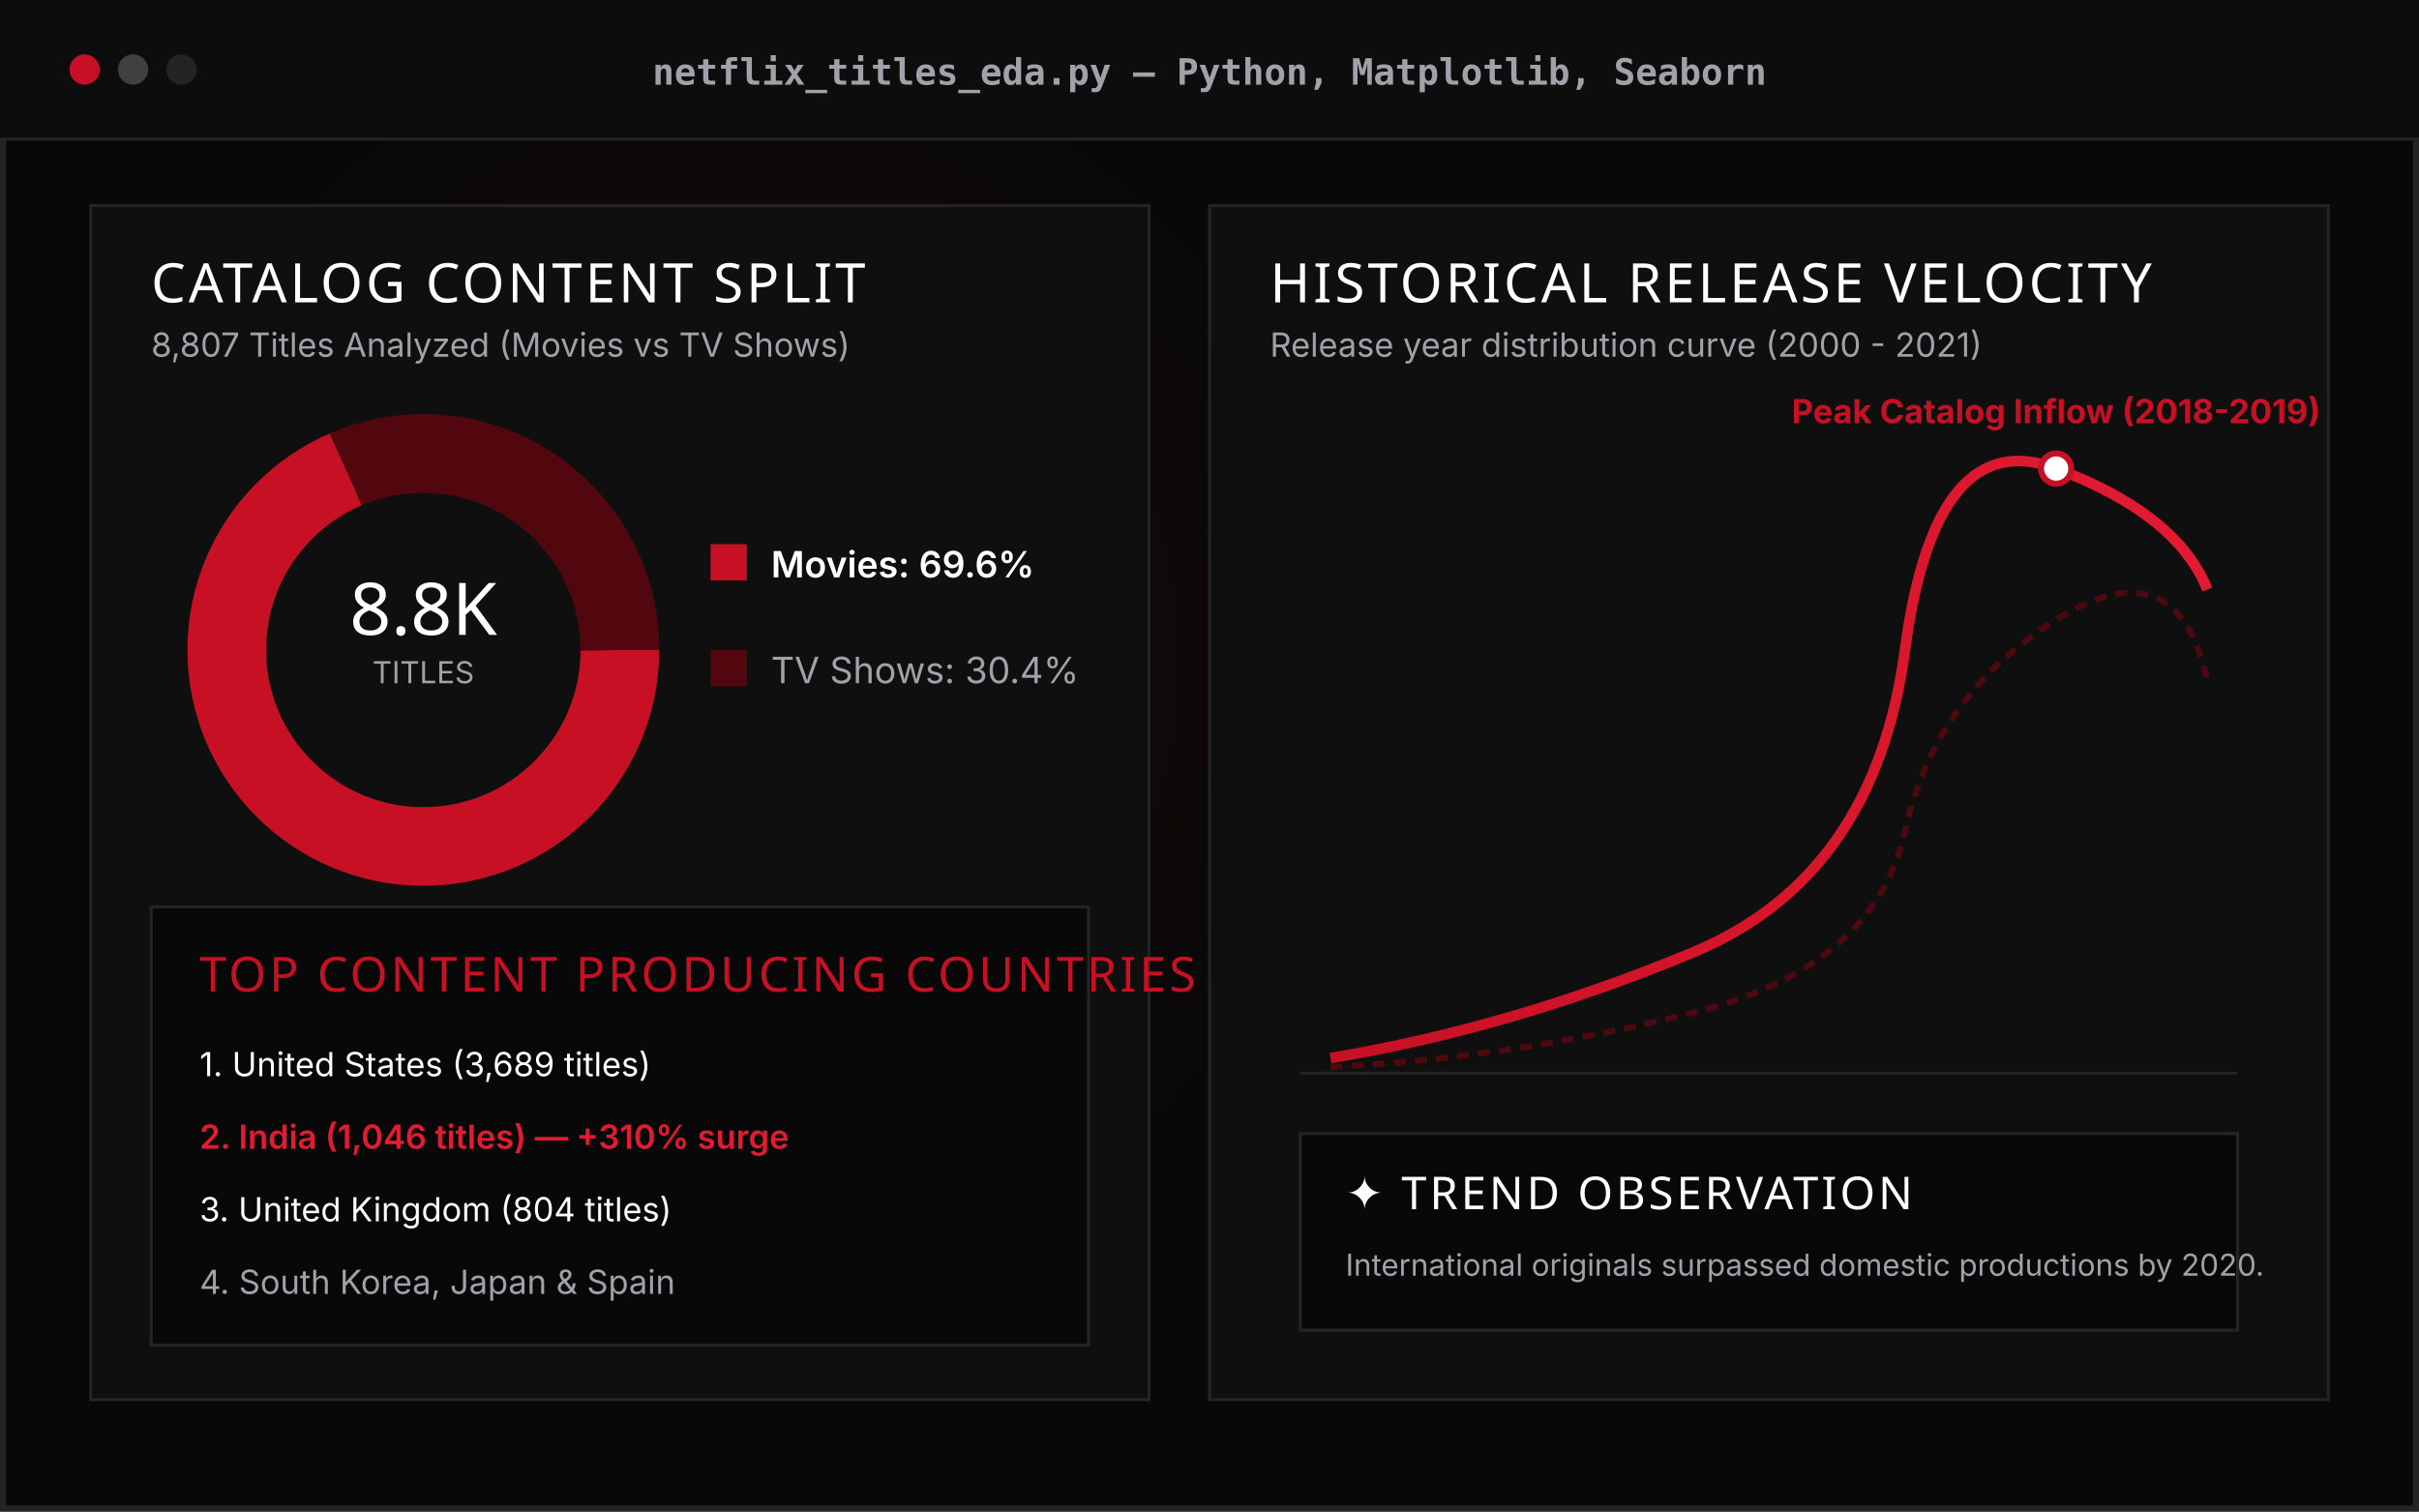
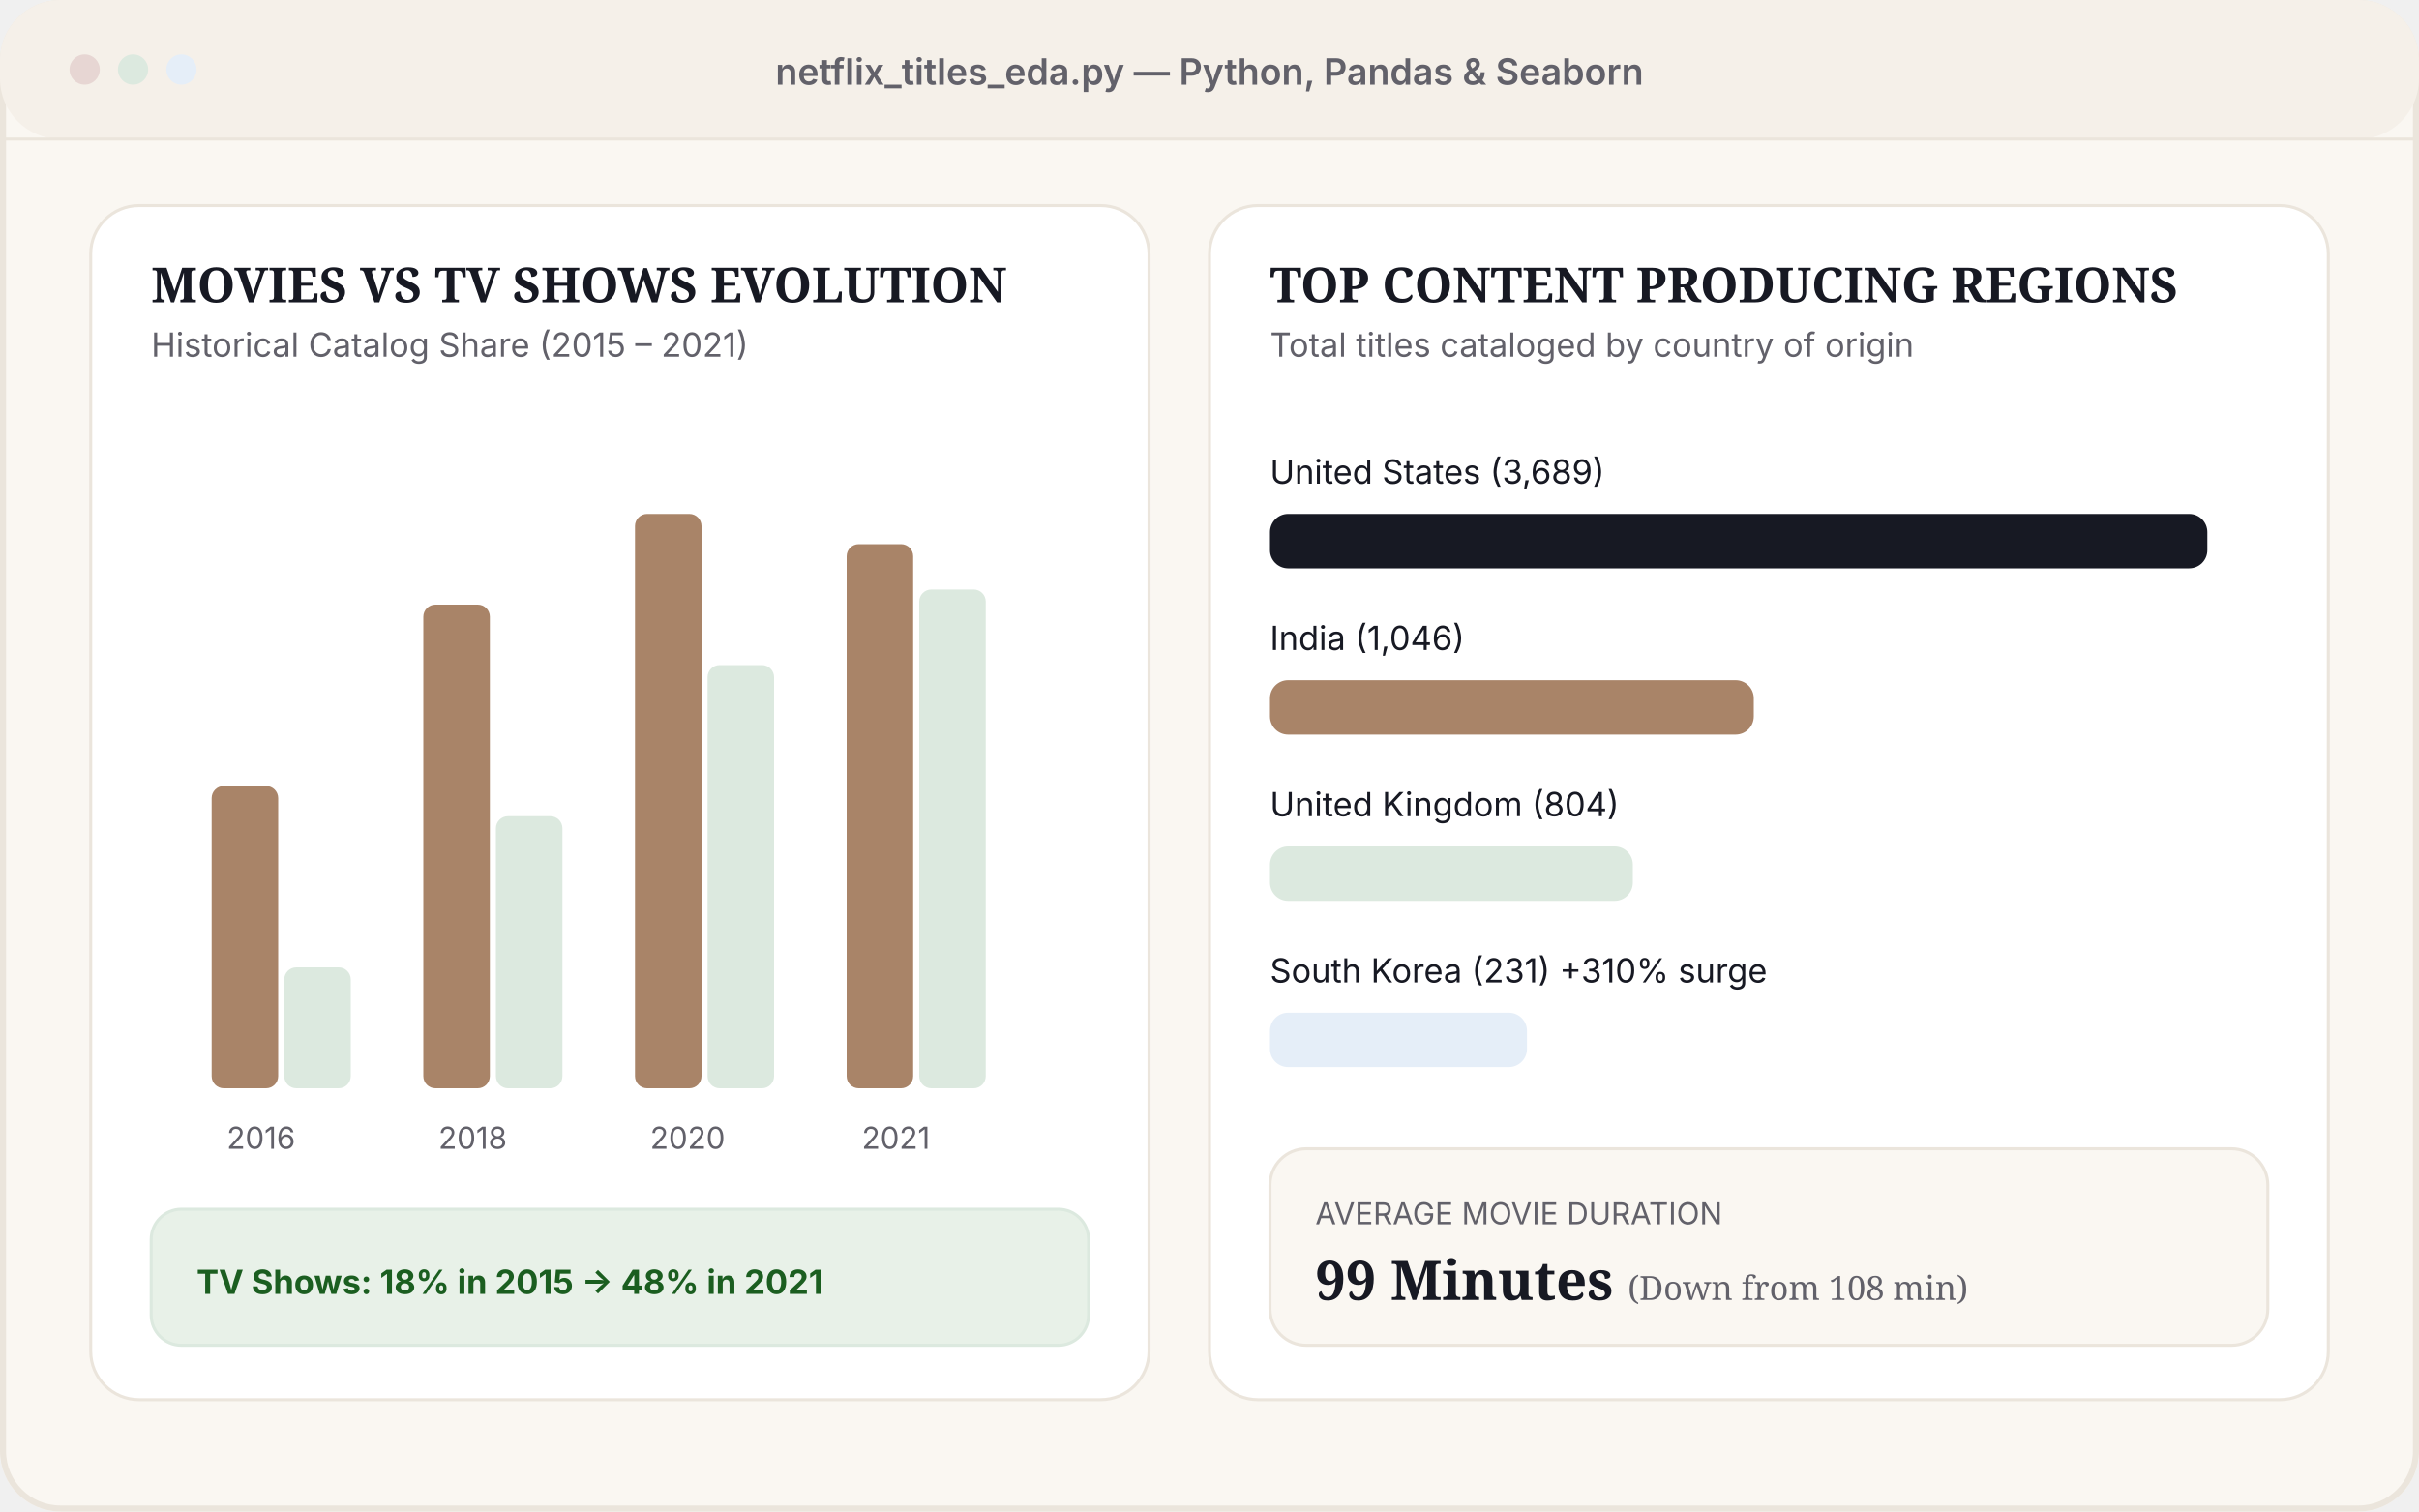
<svg xmlns="http://www.w3.org/2000/svg" viewBox="0 0 800 500" width="800" height="500">
-   <defs>
-     <linearGradient id="nfRedGrad" x1="0" y1="0" x2="1" y2="0">
-       <stop offset="0%" stop-color="#C81024" />
-       <stop offset="100%" stop-color="#E31B32" />
-     </linearGradient>
-   </defs>
-   <rect width="800" height="500" fill="#080808" />
-   <rect x="1" y="1" width="798" height="498" fill="none" stroke="#242424" stroke-width="2" />
-   <circle cx="240" cy="220" r="150" fill="#C81024" opacity="0.08" filter="blur(50px)" />
-   <rect x="0" y="0" width="800" height="46" fill="#0D0D0D" />
-   <line x1="0" y1="46" x2="800" y2="46" stroke="#242424" />
-   <circle cx="28" cy="23" r="5" fill="#C81024" />
-   <circle cx="44" cy="23" r="5" fill="#404040" />
-   <circle cx="60" cy="23" r="5" fill="#242424" />
-   <text x="400" y="28" font-family="'JetBrains Mono', monospace" font-size="12" fill="#A1A1AA" text-anchor="middle" font-weight="600">netflix_titles_eda.py — Python, Matplotlib, Seaborn</text>
-   <rect x="30" y="68" width="350" height="395" fill="#0F0F0F" stroke="#242424" />
-   <text x="50" y="100" font-family="'Bebas Neue', sans-serif" font-size="18" fill="#FFFFFF" letter-spacing="1">CATALOG CONTENT SPLIT</text>
-   <text x="50" y="118" font-family="'Inter', sans-serif" font-size="11" fill="#A1A1AA">8,807 Titles Analyzed (Movies vs TV Shows)</text>
-   <circle cx="140" cy="215" r="65" fill="none" stroke="#1A1A1A" stroke-width="26" />
-   <circle cx="140" cy="215" r="65" fill="none" stroke="#C81024" stroke-width="26" stroke-dasharray="280 400" stroke-dashoffset="0" />
-   <circle cx="140" cy="215" r="65" fill="none" stroke="#52070F" stroke-width="26" stroke-dasharray="130 400" stroke-dashoffset="-280" />
-   <text x="140" y="210" font-family="'Bebas Neue', sans-serif" font-size="24" fill="#FFFFFF" text-anchor="middle">8.8K</text>
-   <text x="140" y="226" font-family="'Inter', sans-serif" font-size="10" fill="#A1A1AA" text-anchor="middle">TITLES</text>
-   <rect x="235" y="180" width="12" height="12" fill="#C81024" />
-   <text x="255" y="191" font-family="'Inter', sans-serif" font-size="12" fill="#FFFFFF" font-weight="600">Movies: 69.6%</text>
-   <rect x="235" y="215" width="12" height="12" fill="#52070F" />
-   <text x="255" y="226" font-family="'Inter', sans-serif" font-size="12" fill="#A1A1AA">TV Shows: 30.4%</text>
-   <rect x="50" y="300" width="310" height="145" fill="#080808" stroke="#242424" />
-   <text x="66" y="328" font-family="'Bebas Neue', sans-serif" font-size="16" fill="#C81024" letter-spacing="1">TOP CONTENT PRODUCING COUNTRIES</text>
-   <text x="66" y="356" font-family="'Inter', sans-serif" font-size="11" fill="#FFFFFF">1. United States (3,689 titles)</text>
-   <text x="66" y="380" font-family="'Inter', sans-serif" font-size="11" fill="#E31B32" font-weight="600">2. India (1,046 titles) — +310% surge</text>
-   <text x="66" y="404" font-family="'Inter', sans-serif" font-size="11" fill="#FFFFFF">3. United Kingdom (804 titles)</text>
-   <text x="66" y="428" font-family="'Inter', sans-serif" font-size="11" fill="#A1A1AA">4. South Korea, Japan &amp; Spain</text>
-   <rect x="400" y="68" width="370" height="395" fill="#0F0F0F" stroke="#242424" />
-   <text x="420" y="100" font-family="'Bebas Neue', sans-serif" font-size="18" fill="#FFFFFF" letter-spacing="1">HISTORICAL RELEASE VELOCITY</text>
-   <text x="420" y="118" font-family="'Inter', sans-serif" font-size="11" fill="#A1A1AA">Release year distribution curve (2000 - 2021)</text>
-   <line x1="430" y1="355" x2="740" y2="355" stroke="#242424" />
-   <path d="M 440 350 Q 500 340 560 315 T 630 215 T 680 155 T 730 195" fill="none" stroke="url(#nfRedGrad)" stroke-width="3.5" />
-   <path d="M 440 353 Q 500 350 560 335 T 630 275 T 680 205 T 730 225" fill="none" stroke="#4D0910" stroke-width="2" stroke-dasharray="4 3" />
-   <circle cx="680" cy="155" r="5" fill="#FFFFFF" stroke="#C81024" stroke-width="2" />
-   <text x="680" y="140" font-family="'Inter', sans-serif" font-size="11" fill="#C81024" text-anchor="middle" font-weight="700">Peak Catalog Inflow (2018-2019)</text>
-   <rect x="430" y="375" width="310" height="65" fill="#080808" stroke="#242424" />
-   <text x="445" y="400" font-family="'Bebas Neue', sans-serif" font-size="15" fill="#FFFFFF" letter-spacing="1">✦ TREND OBSERVATION</text>
-   <text x="445" y="422" font-family="'Inter', sans-serif" font-size="10" fill="#A1A1AA">International originals surpassed domestic productions by 2020.</text>
+   <rect width="800" height="500" rx="20" fill="#FAF7F2" />
+   <rect x="1" y="1" width="798" height="498" rx="19" fill="none" stroke="#EBE5DC" stroke-width="2" />
+   <rect x="0" y="0" width="800" height="46" rx="20" fill="#F5F0E9" />
+   <line x1="0" y1="46" x2="800" y2="46" stroke="#EBE5DC" />
+   <circle cx="28" cy="23" r="5" fill="#E7D6D3" />
+   <circle cx="44" cy="23" r="5" fill="#DCE9DF" />
+   <circle cx="60" cy="23" r="5" fill="#E5EEF8" />
+   <text x="400" y="28" font-family="'Inter', sans-serif" font-size="12" fill="#62616A" text-anchor="middle" font-weight="600">netflix_titles_eda.py — Python, Pandas &amp; Seaborn</text>
+   <rect x="30" y="68" width="350" height="395" rx="16" fill="#FFFFFF" stroke="#EBE5DC" />
+   <text x="50" y="100" font-family="'Playfair Display', serif" font-size="16" fill="#171923" font-weight="700">MOVIES VS TV SHOWS EVOLUTION</text>
+   <text x="50" y="118" font-family="'Inter', sans-serif" font-size="11" fill="#62616A">Historical Catalog Share (2015 – 2021)</text>
+   <text x="75" y="380" font-family="'Inter', sans-serif" font-size="10" fill="#62616A">2016</text>
+   <rect x="70" y="260" width="22" height="100" rx="4" fill="#A98468" />
+   <rect x="94" y="320" width="22" height="40" rx="4" fill="#DCE9DF" />
+   <text x="145" y="380" font-family="'Inter', sans-serif" font-size="10" fill="#62616A">2018</text>
+   <rect x="140" y="200" width="22" height="160" rx="4" fill="#A98468" />
+   <rect x="164" y="270" width="22" height="90" rx="4" fill="#DCE9DF" />
+   <text x="215" y="380" font-family="'Inter', sans-serif" font-size="10" fill="#62616A">2020</text>
+   <rect x="210" y="170" width="22" height="190" rx="4" fill="#A98468" />
+   <rect x="234" y="220" width="22" height="140" rx="4" fill="#DCE9DF" />
+   <text x="285" y="380" font-family="'Inter', sans-serif" font-size="10" fill="#62616A">2021</text>
+   <rect x="280" y="180" width="22" height="180" rx="4" fill="#A98468" />
+   <rect x="304" y="195" width="22" height="165" rx="4" fill="#DCE9DF" />
+   <rect x="50" y="400" width="310" height="45" rx="10" fill="#E8F1E8" stroke="#DCE9DF" />
+   <text x="65" y="428" font-family="'Inter', sans-serif" font-size="11" fill="#1B5E20" font-weight="700">TV Shows: 18% in 2015 → 48% in 2021</text>
+   <rect x="400" y="68" width="370" height="395" rx="16" fill="#FFFFFF" stroke="#EBE5DC" />
+   <text x="420" y="100" font-family="'Playfair Display', serif" font-size="16" fill="#171923" font-weight="700">TOP CONTENT PRODUCING REGIONS</text>
+   <text x="420" y="118" font-family="'Inter', sans-serif" font-size="11" fill="#62616A">Total titles cataloged by country of origin</text>
+   <text x="420" y="160" font-family="'Inter', sans-serif" font-size="11" fill="#171923">United States (3,689)</text>
+   <rect x="420" y="170" width="310" height="18" rx="6" fill="#171923" />
+   <text x="420" y="215" font-family="'Inter', sans-serif" font-size="11" fill="#171923">India (1,046)</text>
+   <rect x="420" y="225" width="160" height="18" rx="6" fill="#A98468" />
+   <text x="420" y="270" font-family="'Inter', sans-serif" font-size="11" fill="#171923">United Kingdom (804)</text>
+   <rect x="420" y="280" width="120" height="18" rx="6" fill="#DCE9DF" />
+   <text x="420" y="325" font-family="'Inter', sans-serif" font-size="11" fill="#171923">South Korea (231) +310% surge</text>
+   <rect x="420" y="335" width="85" height="18" rx="6" fill="#E5EEF8" />
+   <rect x="420" y="380" width="330" height="65" rx="12" fill="#FAF7F2" stroke="#EBE5DC" />
+   <text x="435" y="405" font-family="'Inter', sans-serif" font-size="10" fill="#62616A">AVERAGE MOVIE DURATION</text>
+   <text x="435" y="430" font-family="'Playfair Display', serif" font-size="18" fill="#171923" font-weight="700">99 Minutes <tspan font-size="11" fill="#62616A" font-weight="400">(Down from 108 min)</tspan>
+   </text>
</svg>
